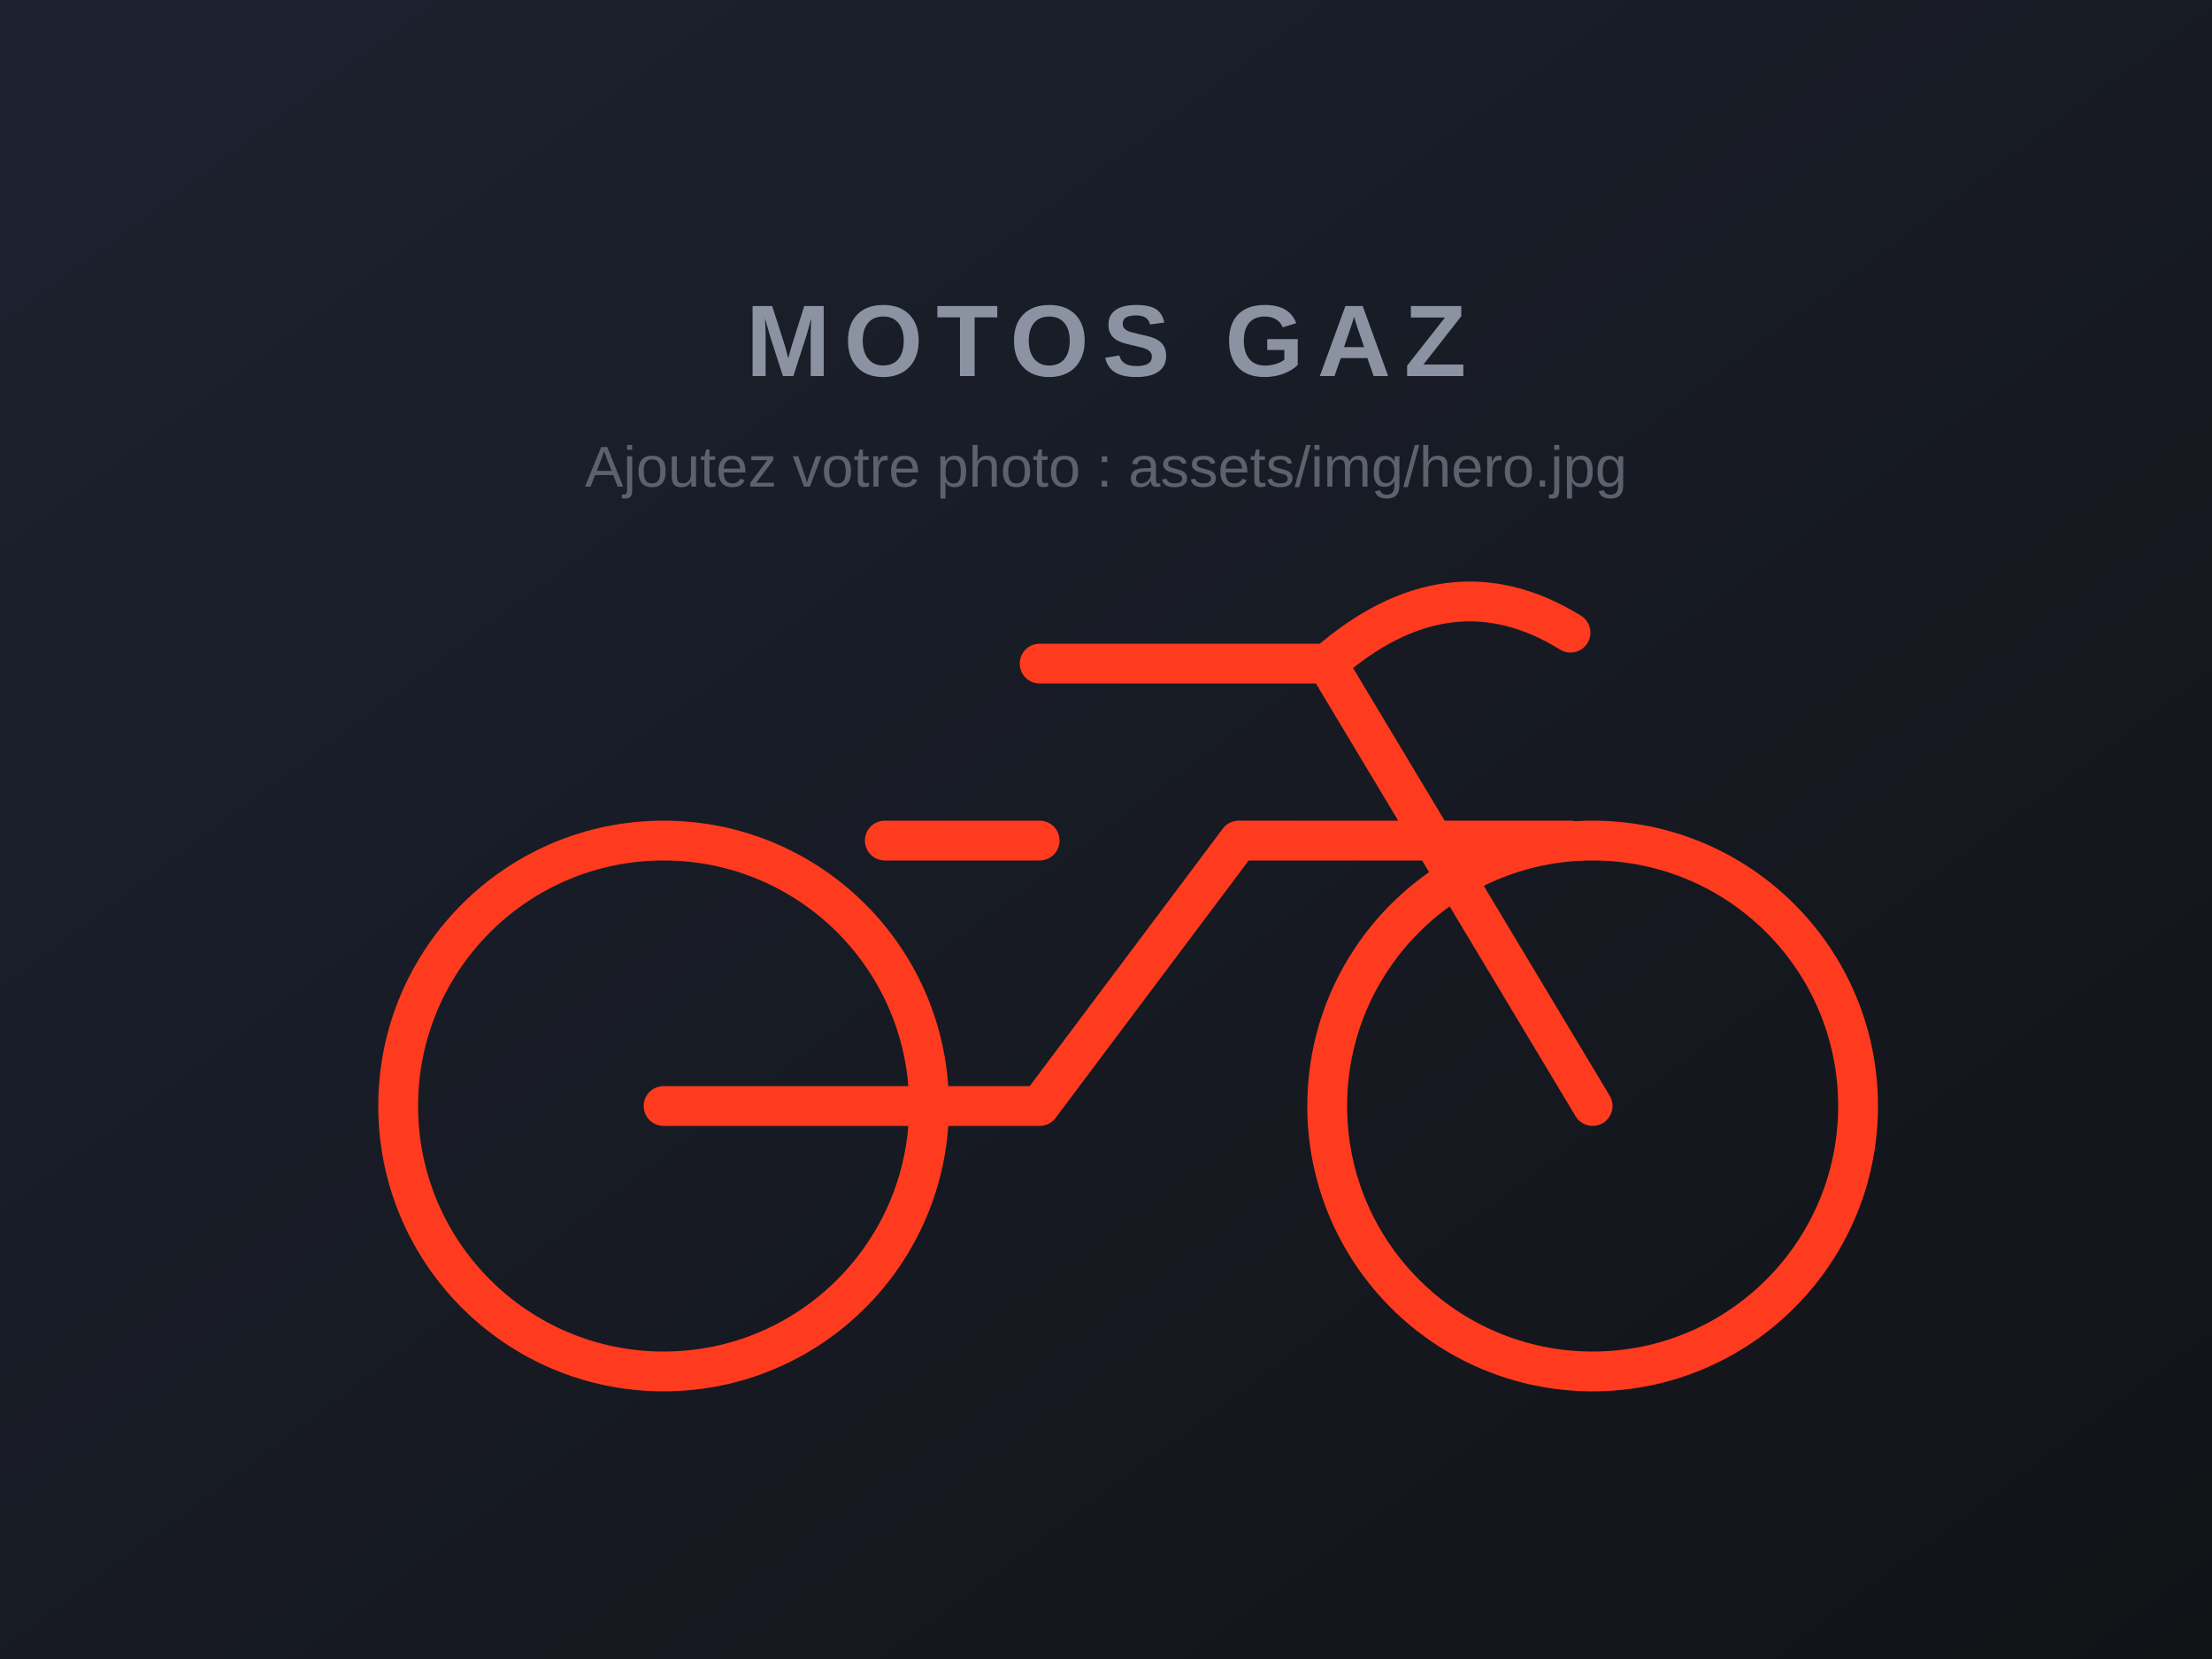
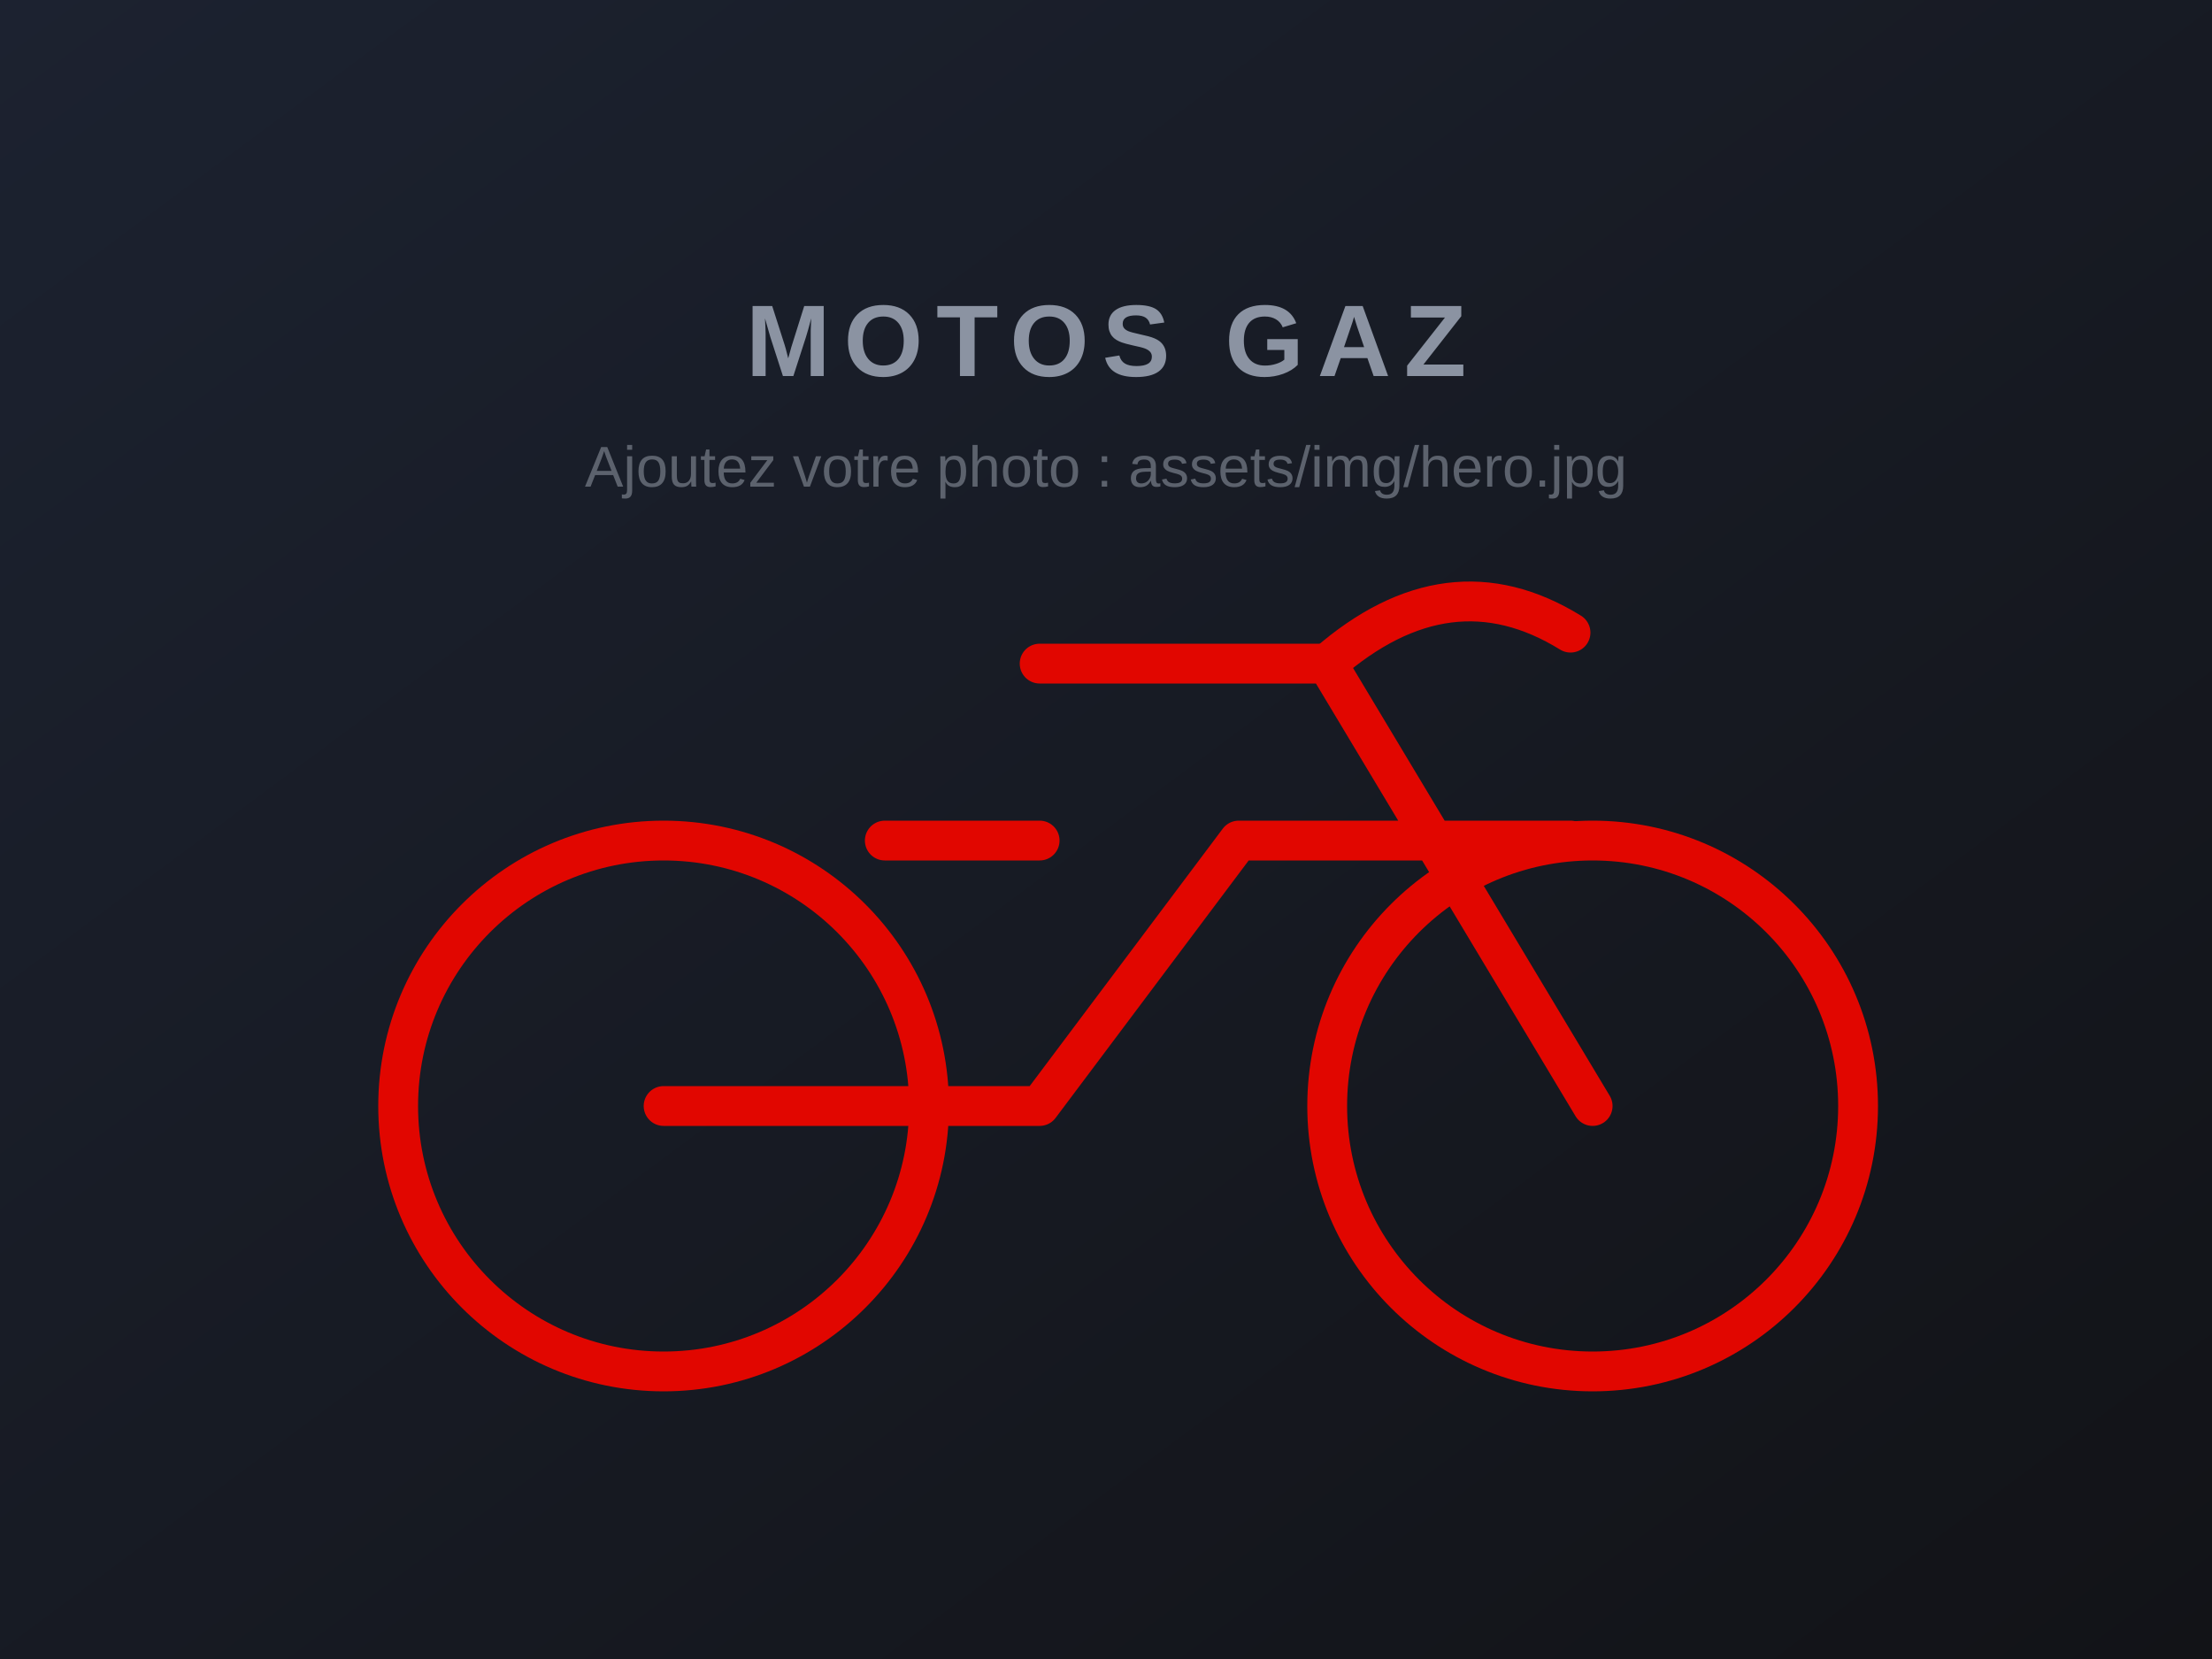
<svg xmlns="http://www.w3.org/2000/svg" viewBox="0 0 1000 750">
  <defs>
    <linearGradient id="g" x1="0" y1="0" x2="1" y2="1">
      <stop offset="0" stop-color="#1c2230" />
      <stop offset="1" stop-color="#121317" />
    </linearGradient>
  </defs>
  <rect width="1000" height="750" fill="url(#g)" />
-   <g fill="none" stroke="#ff3b1f" stroke-width="18" stroke-linecap="round" stroke-linejoin="round">
+   <g fill="none" stroke="#e10600" stroke-width="18" stroke-linecap="round" stroke-linejoin="round">
    <circle cx="300" cy="500" r="120" />
    <circle cx="720" cy="500" r="120" />
    <path d="M300 500 L470 500 L560 380 L710 380 M720 500 L600 300 L470 300 M400 380 L470 380" />
    <path d="M600 300 q55 -48 110 -14" />
  </g>
  <text x="500" y="170" text-anchor="middle" fill="#8b93a2" font-family="Segoe UI,Arial,sans-serif" font-size="46" font-weight="700" letter-spacing="6">MOTOS GAZ</text>
  <text x="500" y="220" text-anchor="middle" fill="#5c626d" font-family="Segoe UI,Arial,sans-serif" font-size="26">Ajoutez votre photo : assets/img/hero.jpg</text>
</svg>
